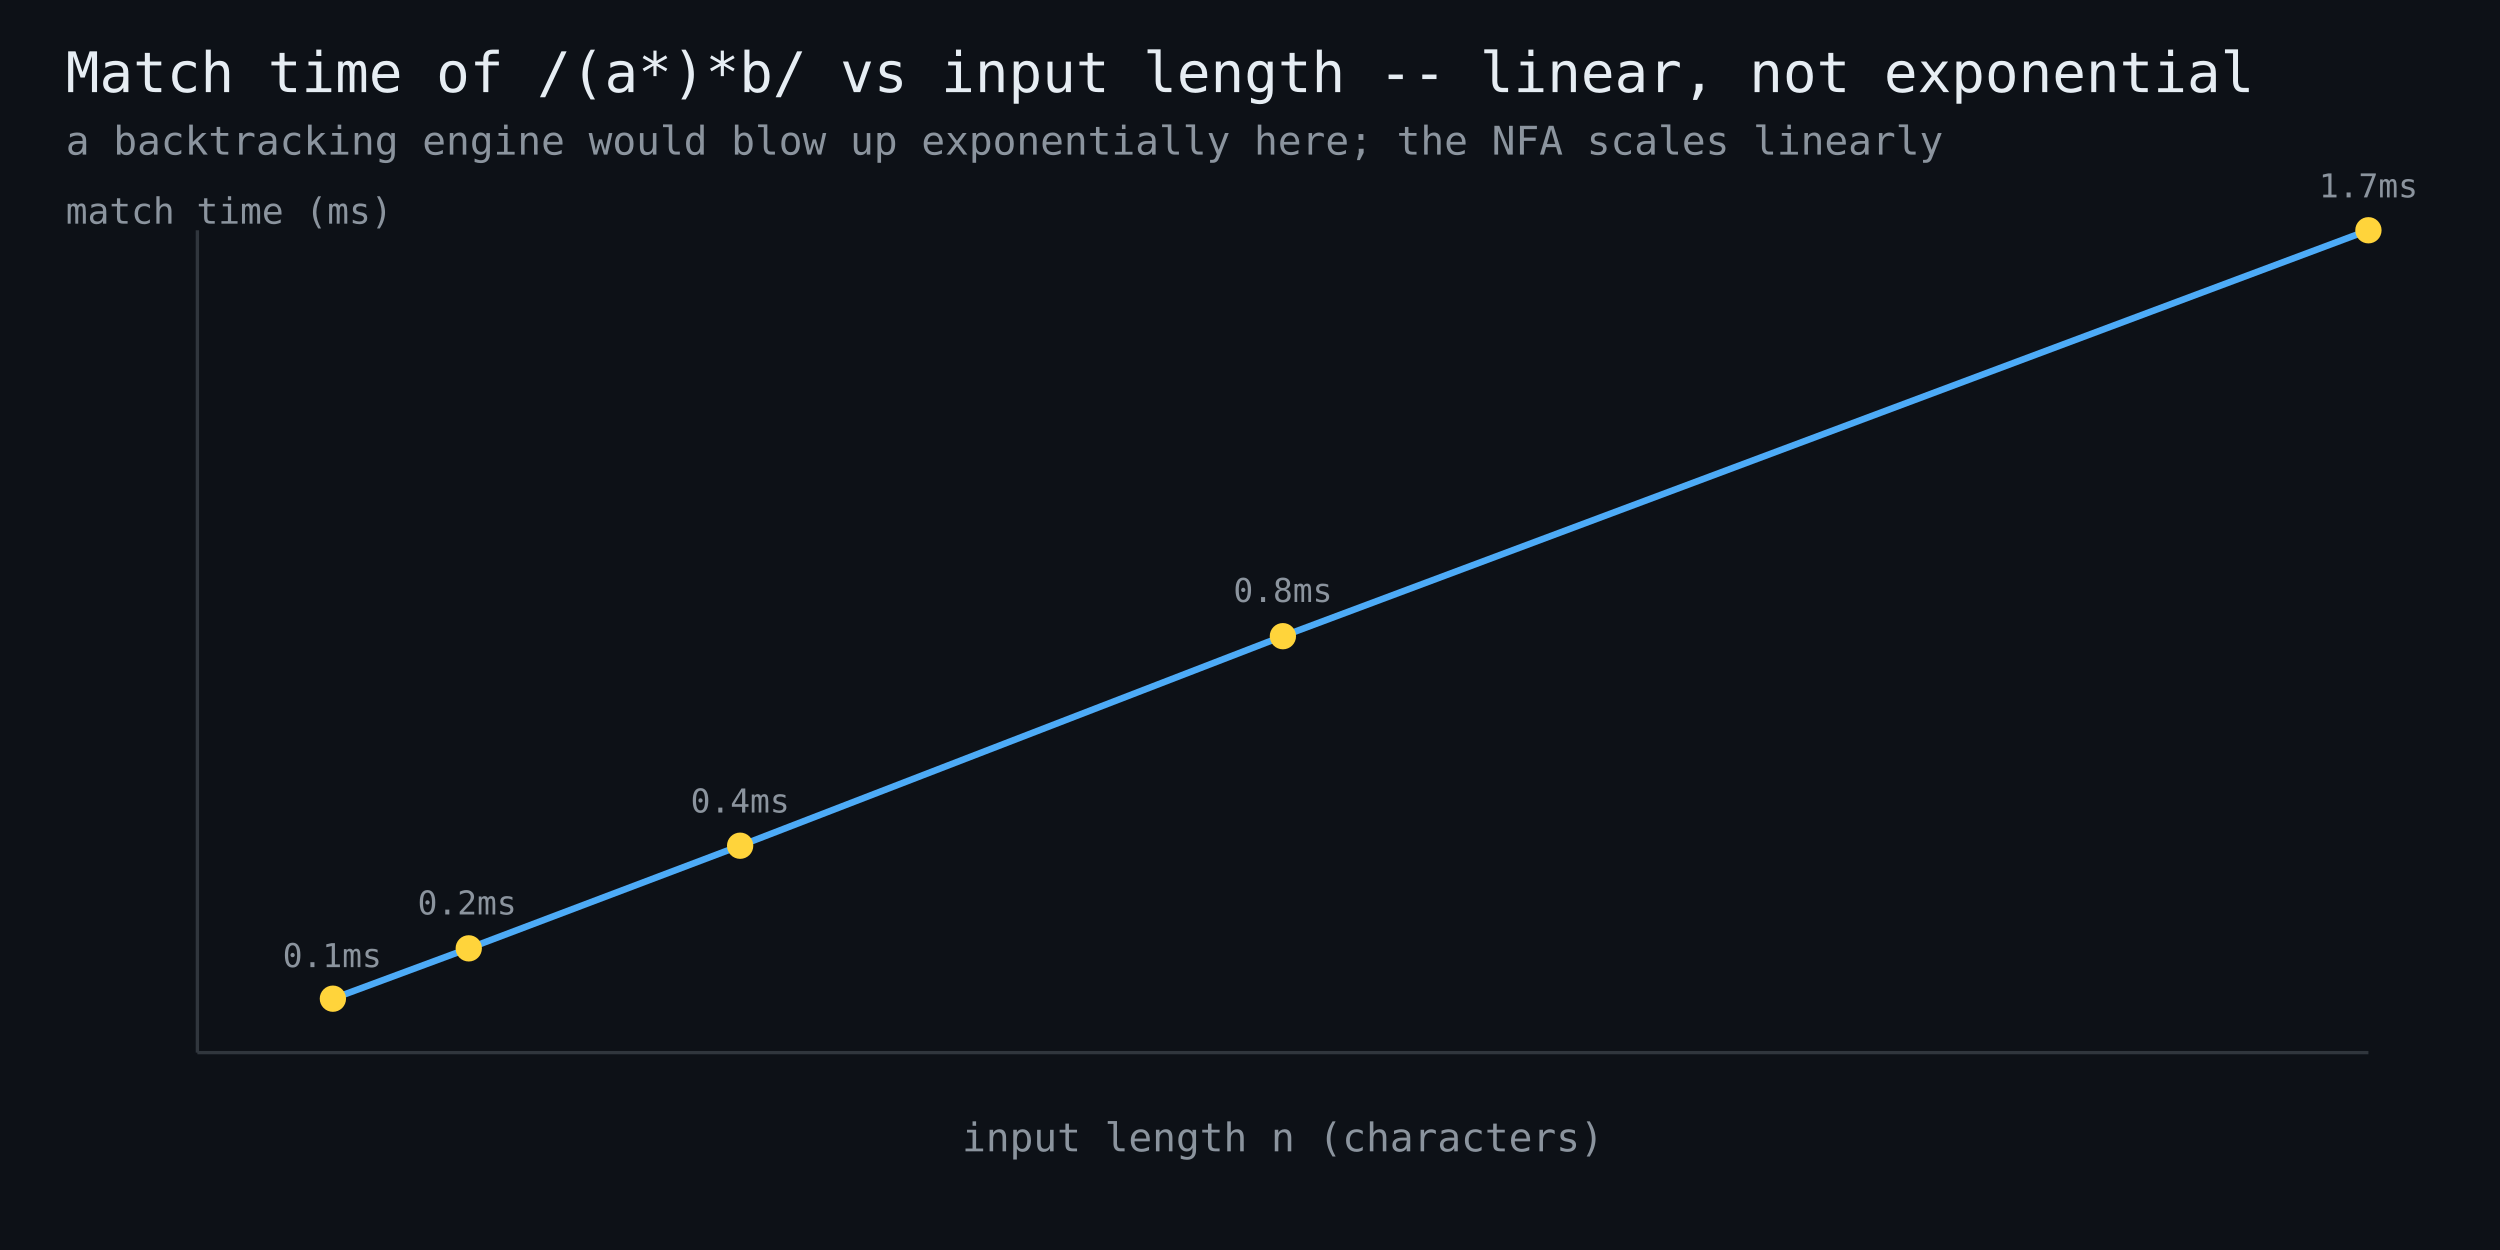
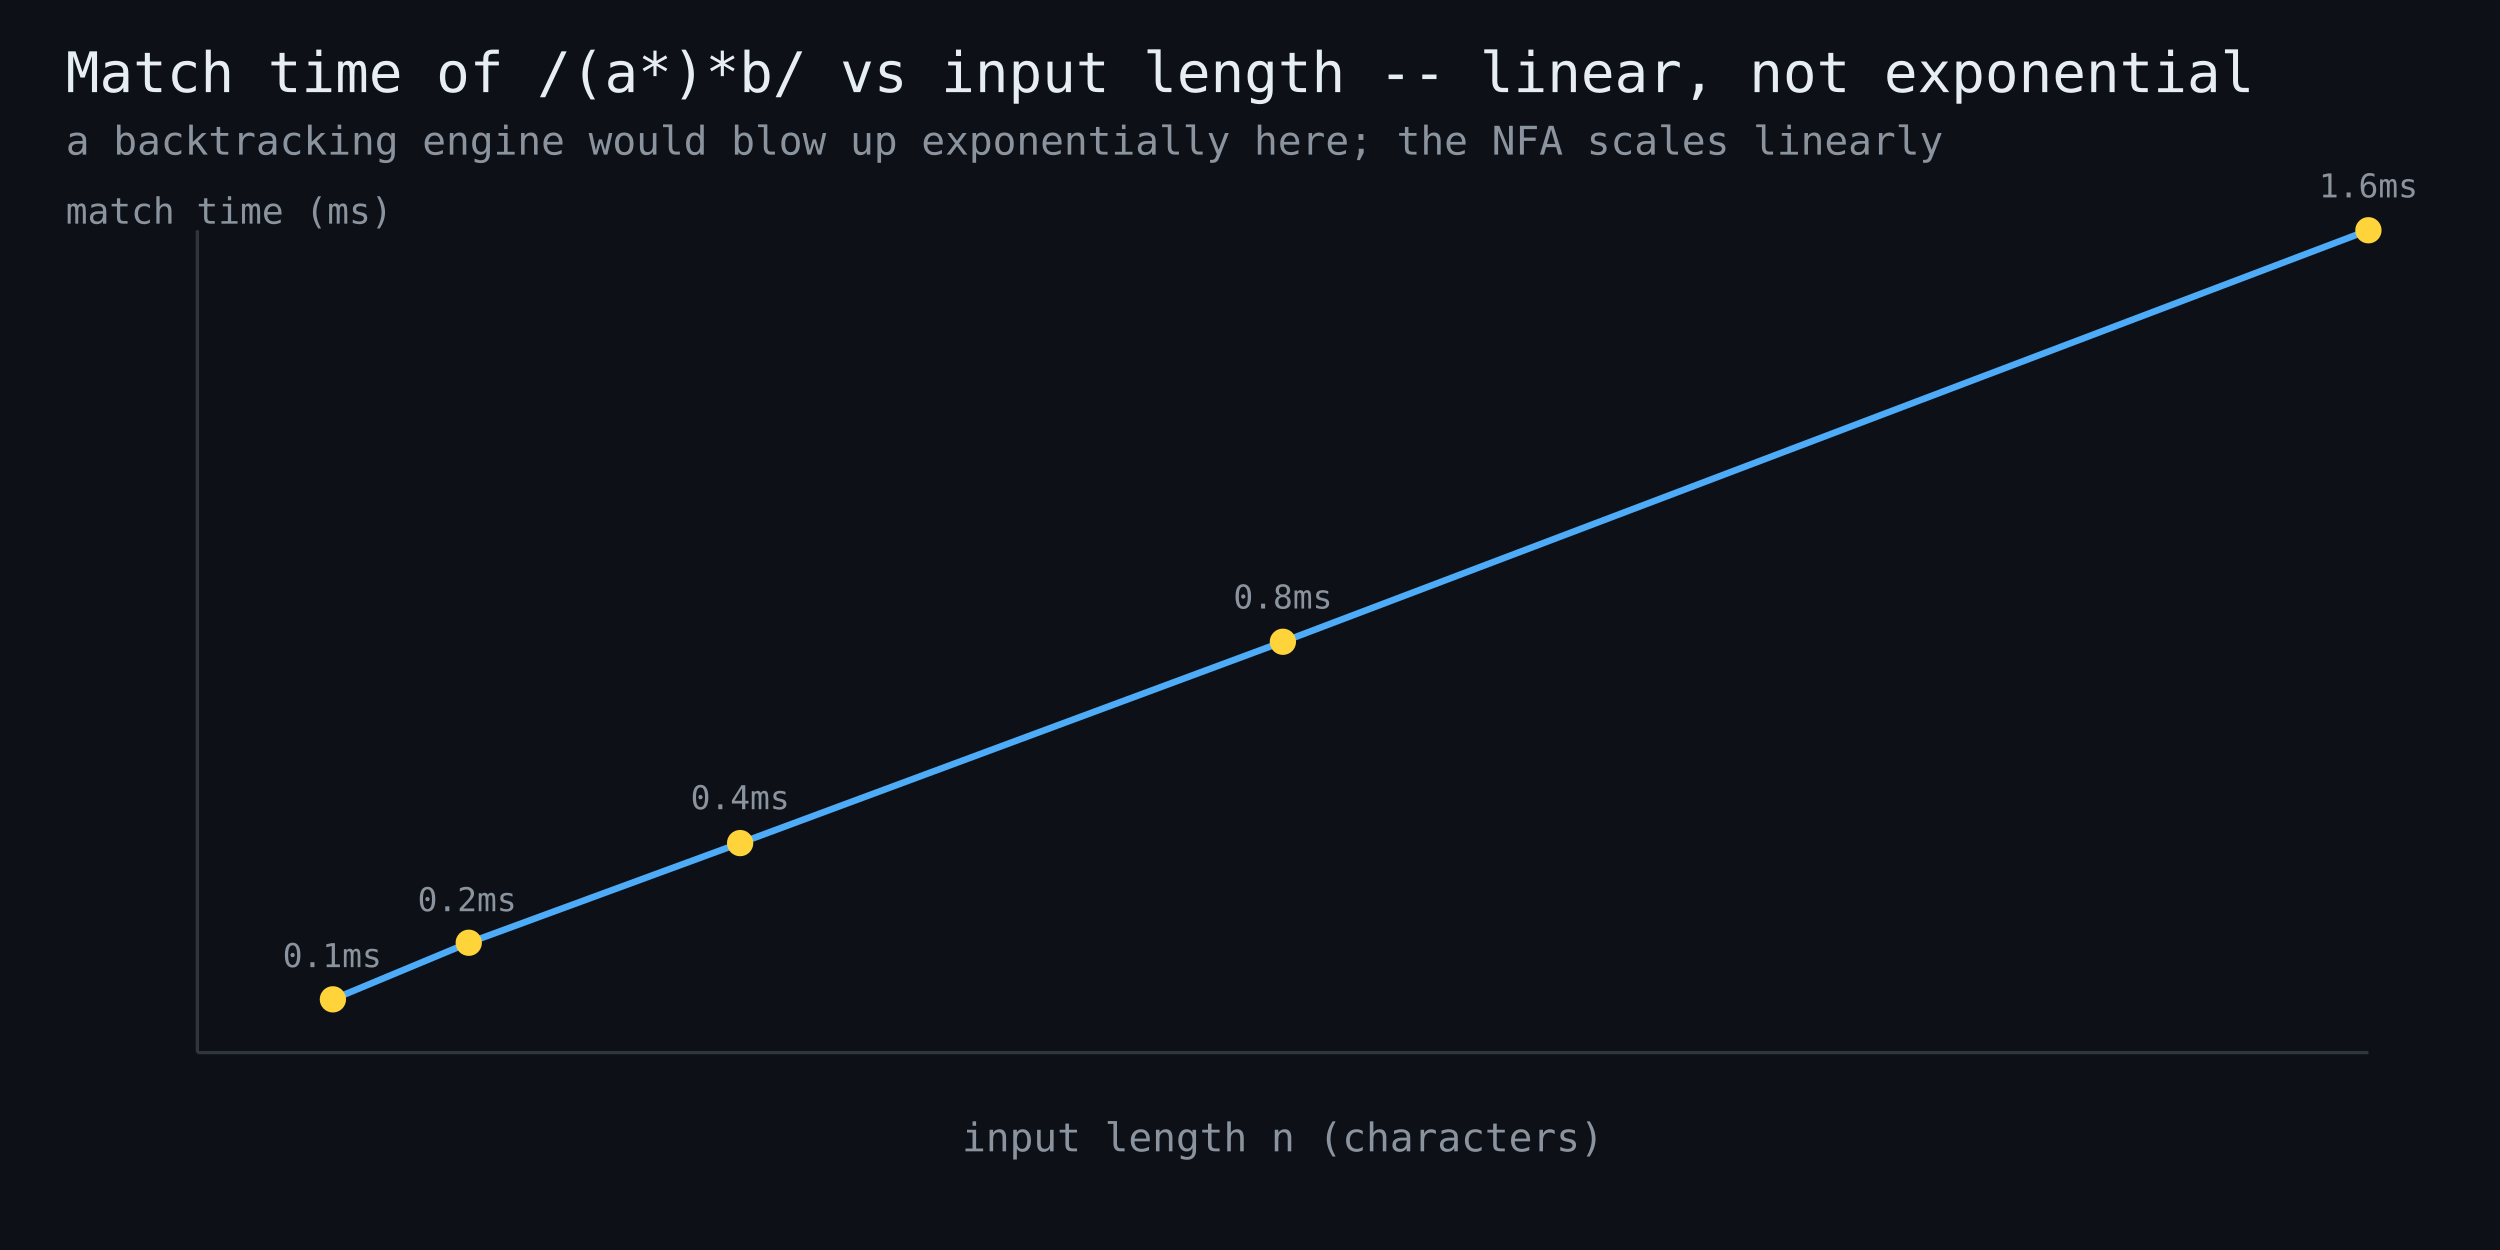
<svg xmlns="http://www.w3.org/2000/svg" width="760" height="380" viewBox="0 0 760 380" font-family="monospace">
  <rect width="760" height="380" fill="#0d1117" />
  <text x="20" y="28" fill="#e6edf3" font-size="17">Match time of /(a*)*b/ vs input length -- linear, not exponential</text>
  <text x="20" y="47" fill="#8b949e" font-size="12">a backtracking engine would blow up exponentially here; the NFA scales linearly</text>
  <line x1="60" y1="320" x2="720" y2="320" stroke="#30363d" stroke-width="1" />
  <line x1="60" y1="320" x2="60" y2="70" stroke="#30363d" stroke-width="1" />
-   <polyline points="101.2,303.6 142.5,288.3 225.0,257.1 390.0,193.4 720.0,70.0" fill="none" stroke="#4dabf7" stroke-width="2" />
-   <circle cx="101.2" cy="303.6" r="4" fill="#ffd43b" />
+   <polyline points="101.2,303.8 142.5,286.6 225.0,256.3 390.0,195.1 720.0,70.0" fill="none" stroke="#4dabf7" stroke-width="2" />
+   <circle cx="101.2" cy="303.8" r="4" fill="#ffd43b" />
  <text x="101" y="294" fill="#8b949e" font-size="10" text-anchor="middle">0.1ms</text>
-   <circle cx="142.5" cy="288.3" r="4" fill="#ffd43b" />
-   <text x="142" y="278" fill="#8b949e" font-size="10" text-anchor="middle">0.2ms</text>
-   <circle cx="225.0" cy="257.1" r="4" fill="#ffd43b" />
-   <text x="225" y="247" fill="#8b949e" font-size="10" text-anchor="middle">0.4ms</text>
-   <circle cx="390.0" cy="193.4" r="4" fill="#ffd43b" />
-   <text x="390" y="183" fill="#8b949e" font-size="10" text-anchor="middle">0.8ms</text>
+   <circle cx="142.5" cy="286.6" r="4" fill="#ffd43b" />
+   <text x="142" y="277" fill="#8b949e" font-size="10" text-anchor="middle">0.2ms</text>
+   <circle cx="225.0" cy="256.3" r="4" fill="#ffd43b" />
+   <text x="225" y="246" fill="#8b949e" font-size="10" text-anchor="middle">0.4ms</text>
+   <circle cx="390.0" cy="195.1" r="4" fill="#ffd43b" />
+   <text x="390" y="185" fill="#8b949e" font-size="10" text-anchor="middle">0.8ms</text>
  <circle cx="720.0" cy="70.0" r="4" fill="#ffd43b" />
-   <text x="720" y="60" fill="#8b949e" font-size="10" text-anchor="middle">1.7ms</text>
+   <text x="720" y="60" fill="#8b949e" font-size="10" text-anchor="middle">1.6ms</text>
  <text x="390" y="350" fill="#8b949e" font-size="12" text-anchor="middle">input length n (characters)</text>
  <text x="20" y="68" fill="#8b949e" font-size="11">match time (ms)</text>
</svg>
